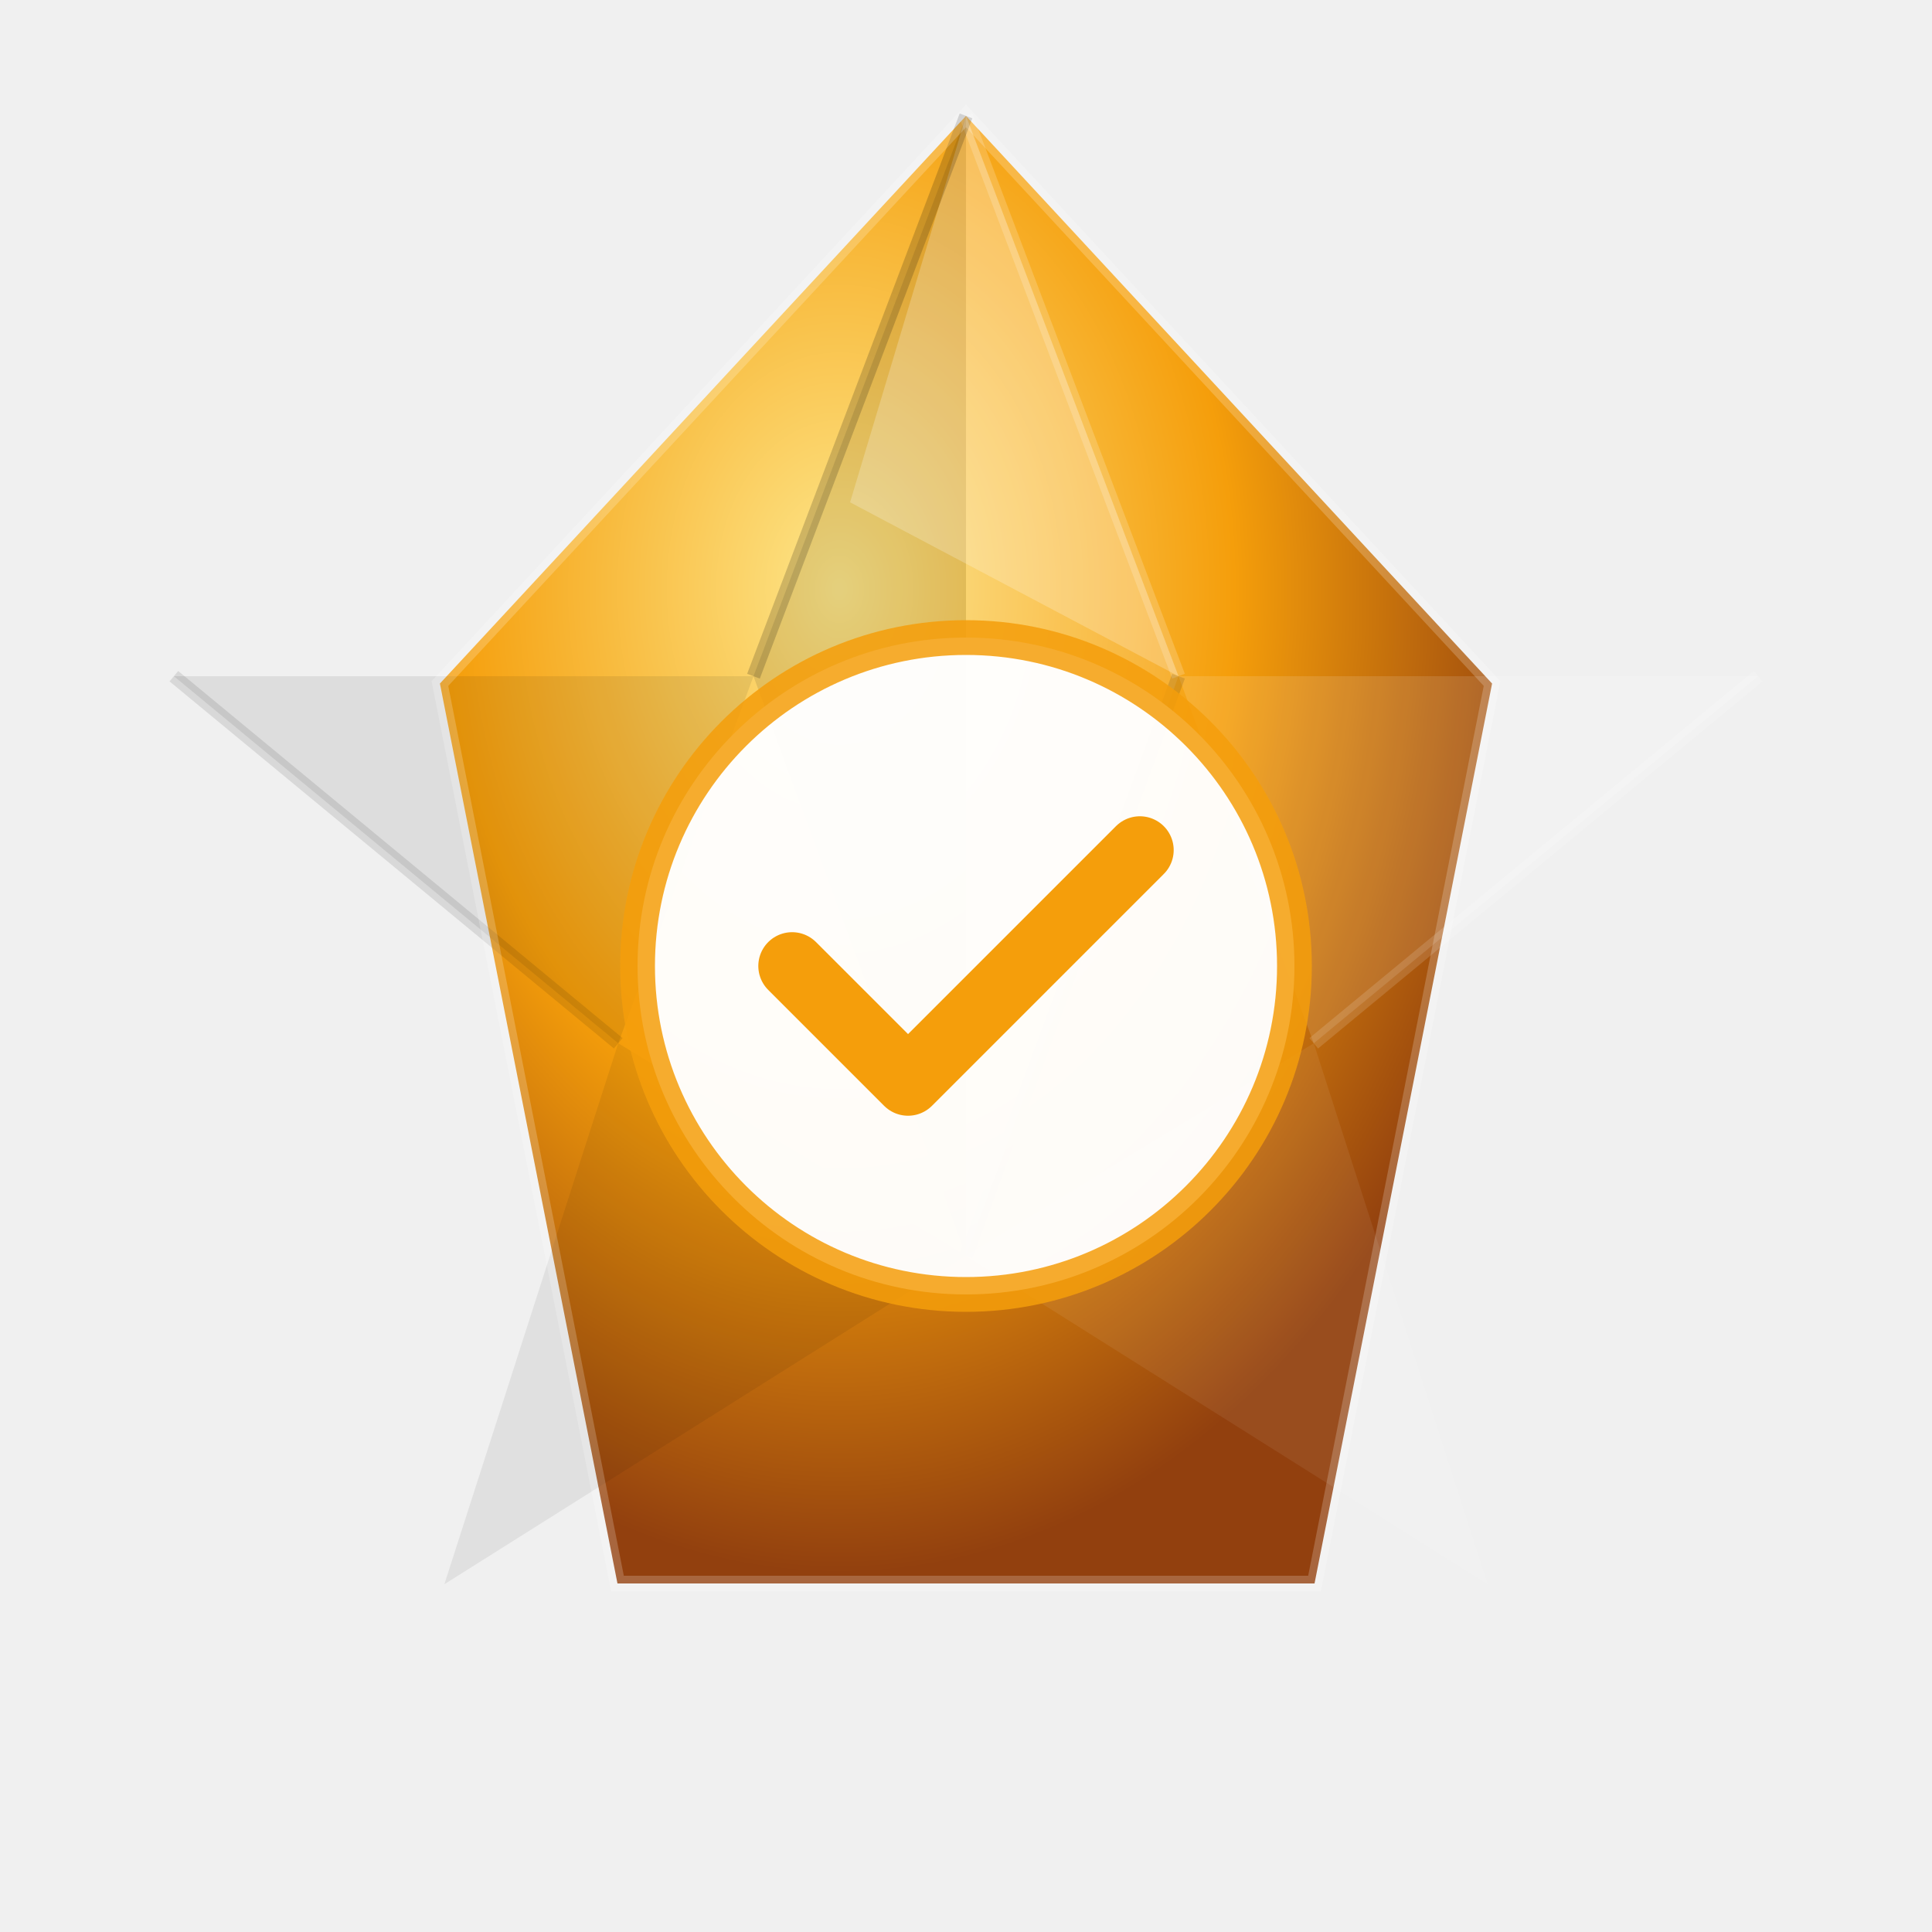
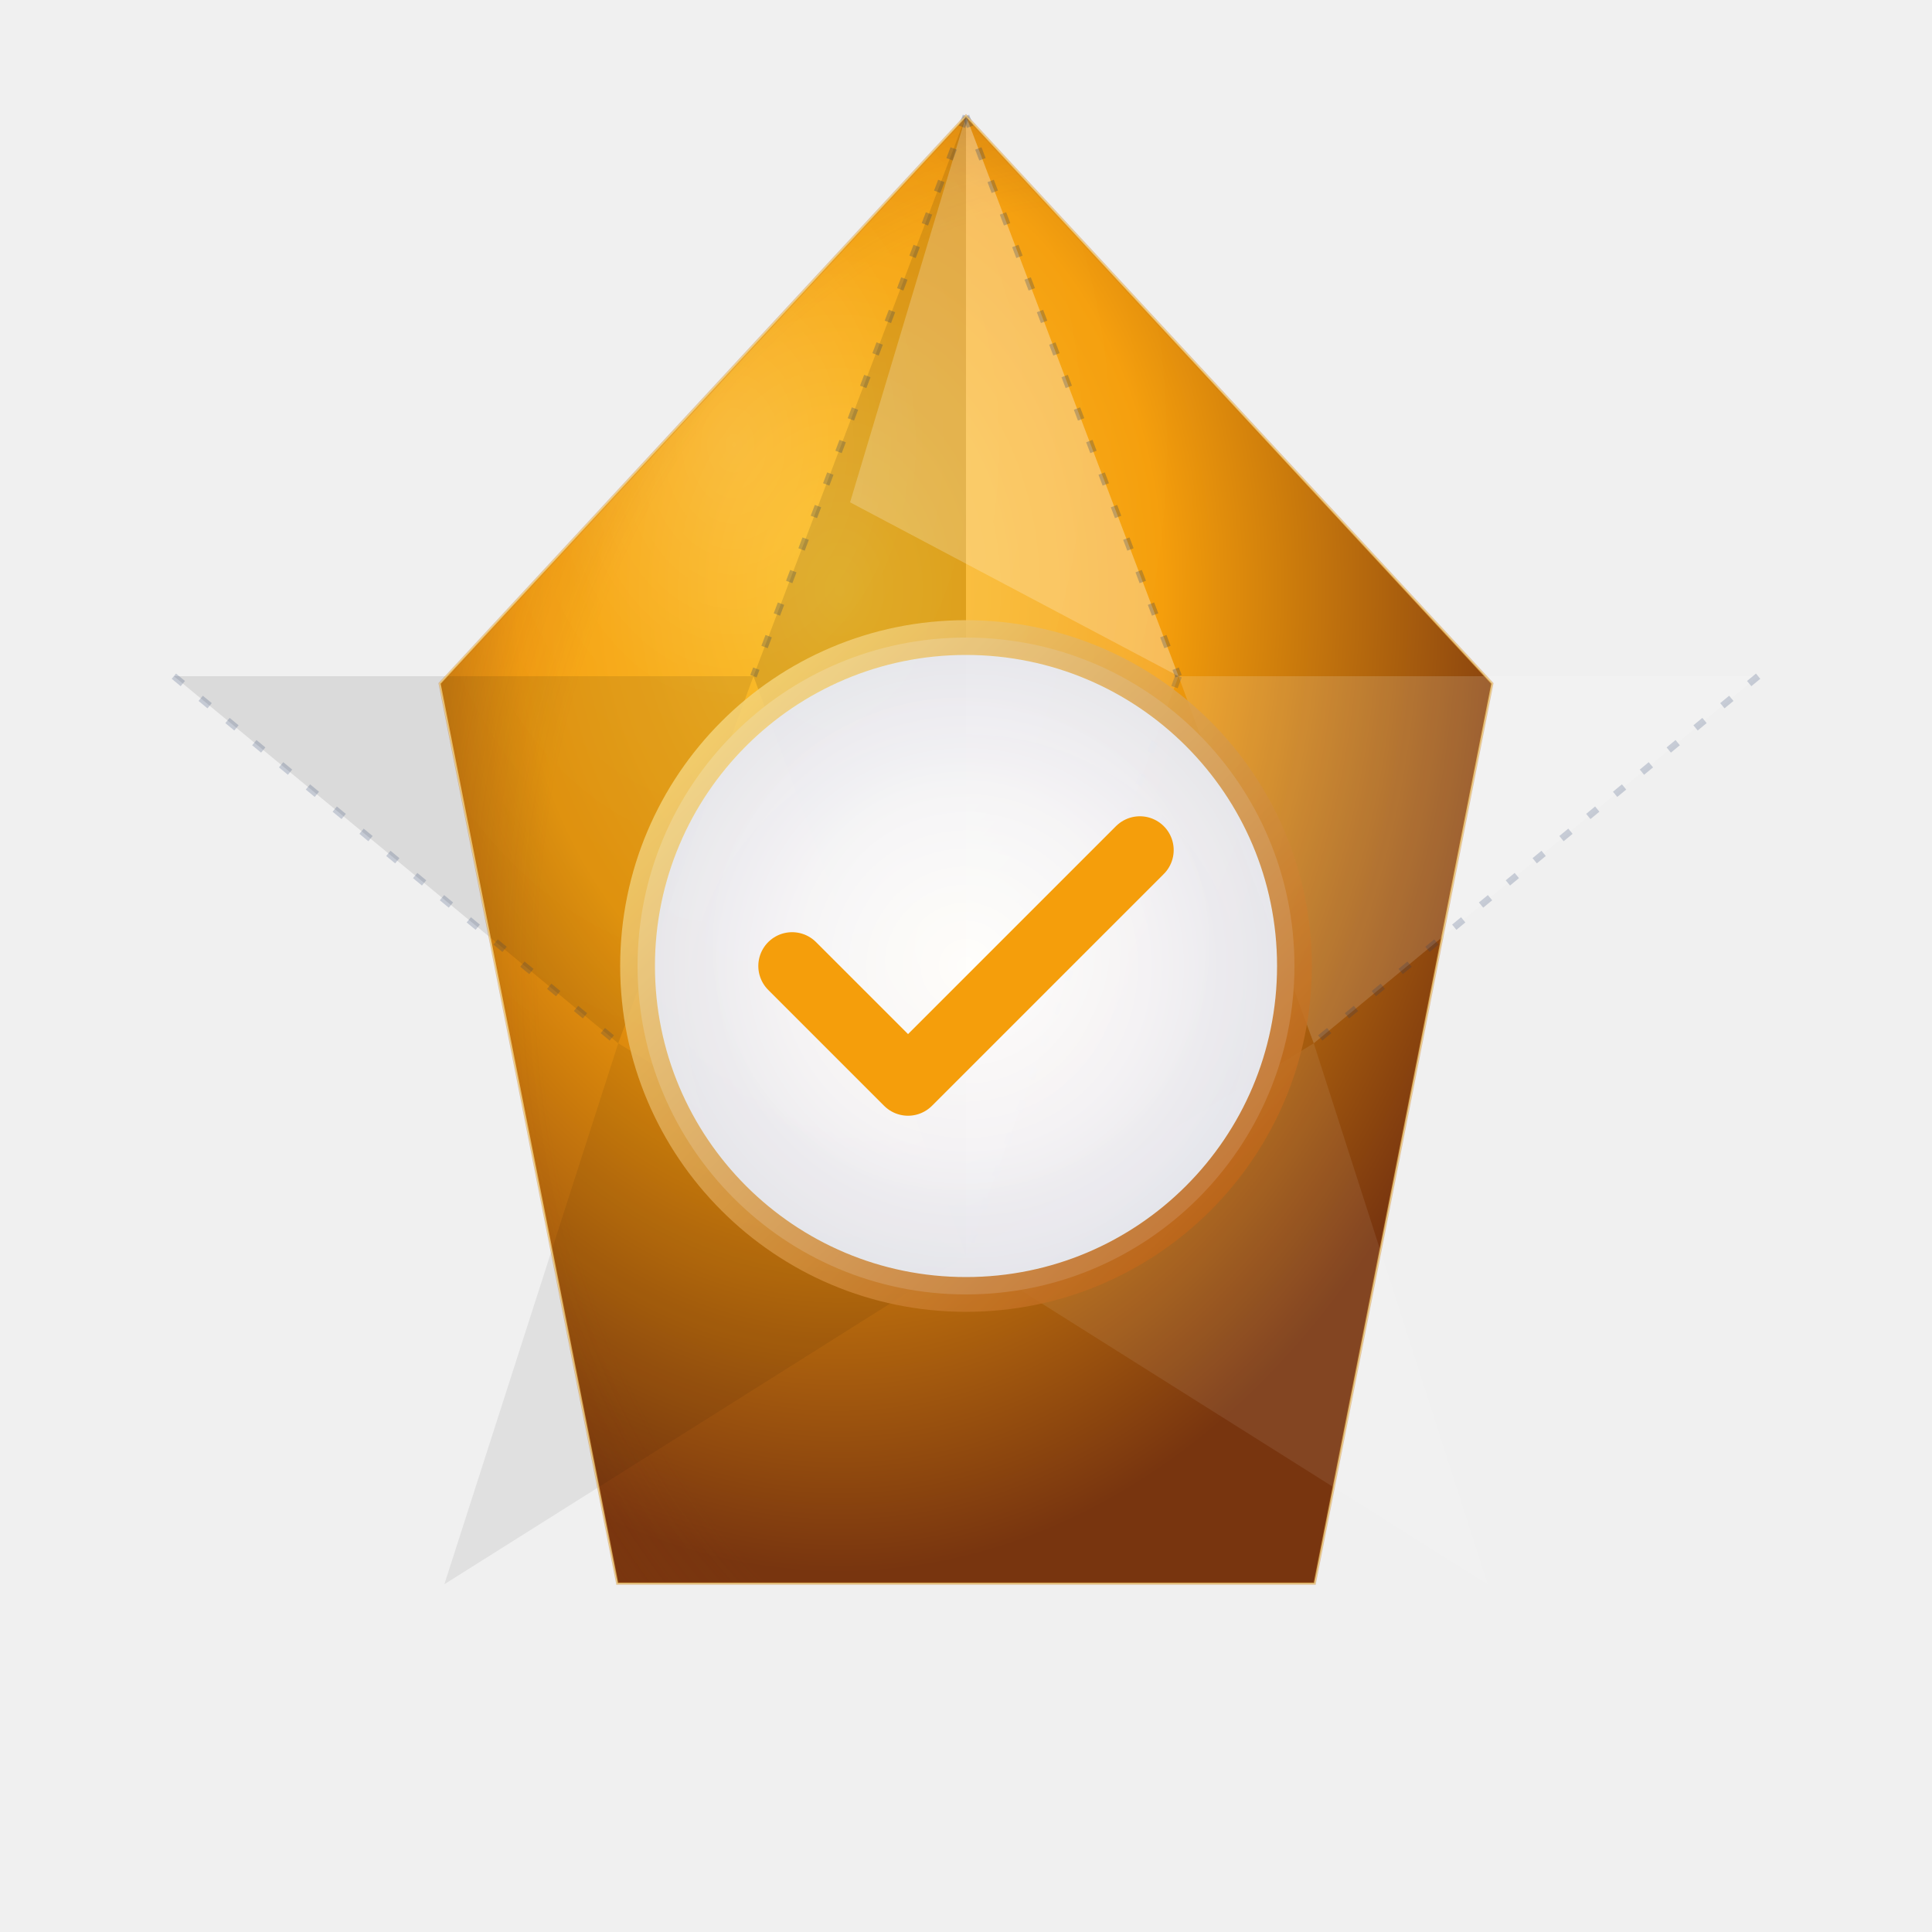
<svg xmlns="http://www.w3.org/2000/svg" viewBox="0 0 100 100" role="img" aria-label="EarnedStar mark">
  <defs>
-     <radialGradient id="grad-agc" cx="38%" cy="32%" r="68%">
+     <radialGradient id="grad-core-agc" cx="38%" cy="32%" r="68%">
+       <stop offset="0%" stop-color="#FBBF24" />
+       <stop offset="45%" stop-color="#F59E0B" />
+       <stop offset="100%" stop-color="#78350F" />
+     </radialGradient>
+     <radialGradient id="grad-shad-agc" cx="62%" cy="58%" r="75%">
+       <stop offset="0%" stop-color="#92400E" stop-opacity="0" />
+       <stop offset="70%" stop-color="#92400E" stop-opacity="0" />
+       <stop offset="100%" stop-color="#78350F" stop-opacity="0.32" />
+     </radialGradient>
+     <radialGradient id="grad-flare-agc" cx="28%" cy="22%" r="45%">
+       <stop offset="0%" stop-color="#FFFFFF" stop-opacity="0.16" />
+       <stop offset="40%" stop-color="#FFFFFF" stop-opacity="0.04" />
+       <stop offset="100%" stop-color="#FFFFFF" stop-opacity="0" />
+     </radialGradient>
+     <radialGradient id="grad-inset-agc" cx="50%" cy="52.5%" r="50%">
+       <stop offset="0%" stop-color="#050A16" stop-opacity="0" />
+       <stop offset="100%" stop-color="#050A16" stop-opacity="0.14" />
+     </radialGradient>
+     <radialGradient id="grad-disk-agc" cx="50%" cy="50%" r="50%">
+       <stop offset="0%" stop-color="#FFFFFF" />
+       <stop offset="55%" stop-color="#F5F5FA" />
+       <stop offset="100%" stop-color="#E5E7F0" />
+     </radialGradient>
+     <radialGradient id="grad-ringhi-agc" cx="49.8%" cy="49.2%" r="45%">
+       <stop offset="0%" stop-color="#FFFFFF" stop-opacity="0.3" />
+       <stop offset="100%" stop-color="#FFFFFF" stop-opacity="0" />
+     </radialGradient>
+     <linearGradient id="grad-goldring-agc" x1="0%" y1="0%" x2="100%" y2="100%">
      <stop offset="0%" stop-color="#FDE68A" />
-       <stop offset="55%" stop-color="#F59E0B" />
-       <stop offset="100%" stop-color="#92400E" />
-     </radialGradient>
+       <stop offset="100%" stop-color="#B45309" />
+     </linearGradient>
  </defs>
-   <path d="M50.00,6.00L77.23,35.38L68.04,81.96L31.96,81.96L22.77,35.38Z" fill="url(#grad-agc)" />
-   <path d="M50,6 L61,35 L50,65 Z" fill="rgba(255,255,255,0.10)" />
-   <path d="M50,6 L39,35 L50,65 Z" fill="rgba(0,0,0,0.10)" />
-   <path d="M91,35 L68,54 L61,35 Z" fill="rgba(255,255,255,0.12)" />
-   <path d="M9,35 L32,54 L39,35 Z" fill="rgba(0,0,0,0.08)" />
-   <path d="M77,82 L50,65 L68,54 Z" fill="rgba(255,255,255,0.07)" />
+   <path d="M50.00,6.00L77.23,35.38L68.04,81.96L31.96,81.96L22.77,35.38Z" fill="url(#grad-core-agc)" />
+   <path d="M50.00,6.00L77.23,35.38L68.04,81.96L31.96,81.96L22.77,35.38Z" fill="url(#grad-shad-agc)" />
+   <path d="M50.00,6.00L77.23,35.38L68.04,81.96L31.96,81.96L22.77,35.38Z" fill="url(#grad-flare-agc)" />
+   <path d="M50,6 L61,35 L50,65 Z" fill="rgba(255,255,255,0.14)" />
+   <path d="M50,6 L39,35 L50,65 Z" fill="rgba(0,0,0,0.11)" />
+   <path d="M91,35 L68,54 L61,35 Z" fill="rgba(255,255,255,0.15)" />
+   <path d="M9,35 L32,54 L39,35 Z" fill="rgba(0,0,0,0.09)" />
+   <path d="M77,82 L50,65 L68,54 Z" fill="rgba(255,255,255,0.08)" />
  <path d="M23,82 L50,65 L32,54 Z" fill="rgba(0,0,0,0.07)" />
  <path d="M50,6 L61,35 L44,26 Z" fill="rgba(255,255,255,0.22)" />
-   <line x1="50" y1="6" x2="61" y2="35" stroke="rgba(255,255,255,0.18)" stroke-width="0.7" />
-   <line x1="50" y1="6" x2="39" y2="35" stroke="rgba(0,0,0,0.18)" stroke-width="0.7" />
-   <line x1="61" y1="35" x2="50" y2="65" stroke="rgba(0,0,0,0.12)" stroke-width="0.7" />
-   <line x1="91" y1="35" x2="68" y2="54" stroke="rgba(255,255,255,0.14)" stroke-width="0.7" />
-   <line x1="9" y1="35" x2="32" y2="54" stroke="rgba(0,0,0,0.10)" stroke-width="0.7" />
-   <path d="M50.00,6.00L77.23,35.38L68.04,81.96L31.96,81.96L22.77,35.38Z" fill="none" stroke="rgba(255,255,255,0.20)" stroke-width="0.8" />
-   <circle cx="50" cy="50" r="17" fill="white" opacity="0.97" />
-   <circle cx="50" cy="50" r="17" fill="none" stroke="#F59E0B" stroke-width="1.8" opacity="0.85" />
+   <line x1="50" y1="6" x2="61" y2="35" stroke="rgba(26,53,102,0.25)" stroke-width="0.35" stroke-dasharray="0.6 1.2" />
+   <line x1="50" y1="6" x2="39" y2="35" stroke="rgba(26,53,102,0.25)" stroke-width="0.35" stroke-dasharray="0.6 1.2" />
+   <line x1="61" y1="35" x2="50" y2="65" stroke="rgba(26,53,102,0.20)" stroke-width="0.35" stroke-dasharray="0.6 1.2" />
+   <line x1="91" y1="35" x2="68" y2="54" stroke="rgba(26,53,102,0.20)" stroke-width="0.35" stroke-dasharray="0.6 1.2" />
+   <line x1="9" y1="35" x2="32" y2="54" stroke="rgba(26,53,102,0.20)" stroke-width="0.35" stroke-dasharray="0.6 1.2" />
+   <path d="M50.00,6.00L77.23,35.38L68.04,81.96L31.96,81.96L22.77,35.38Z" fill="none" stroke="#B45309" stroke-width="0.14" stroke-opacity="0.34" />
+   <path d="M50.00,6.00L77.23,35.38L68.04,81.96L31.96,81.96L22.77,35.38Z" fill="none" stroke="#FDE68A" stroke-width="0.09" stroke-opacity="0.58" />
+   <ellipse cx="50" cy="52.5" rx="14.5" ry="14.5" fill="url(#grad-inset-agc)" />
+   <circle cx="50" cy="50" r="17" fill="url(#grad-disk-agc)" opacity="0.97" />
+   <circle cx="50" cy="50" r="17" fill="none" stroke="url(#grad-goldring-agc)" stroke-width="1.8" opacity="0.85" />
+   <circle cx="49.8" cy="49.2" r="15.6" fill="url(#grad-ringhi-agc)" />
  <path d="M41 50 L47 56 L59 44" fill="none" stroke="#F59E0B" stroke-width="3.5" stroke-linecap="round" stroke-linejoin="round" />
</svg>
